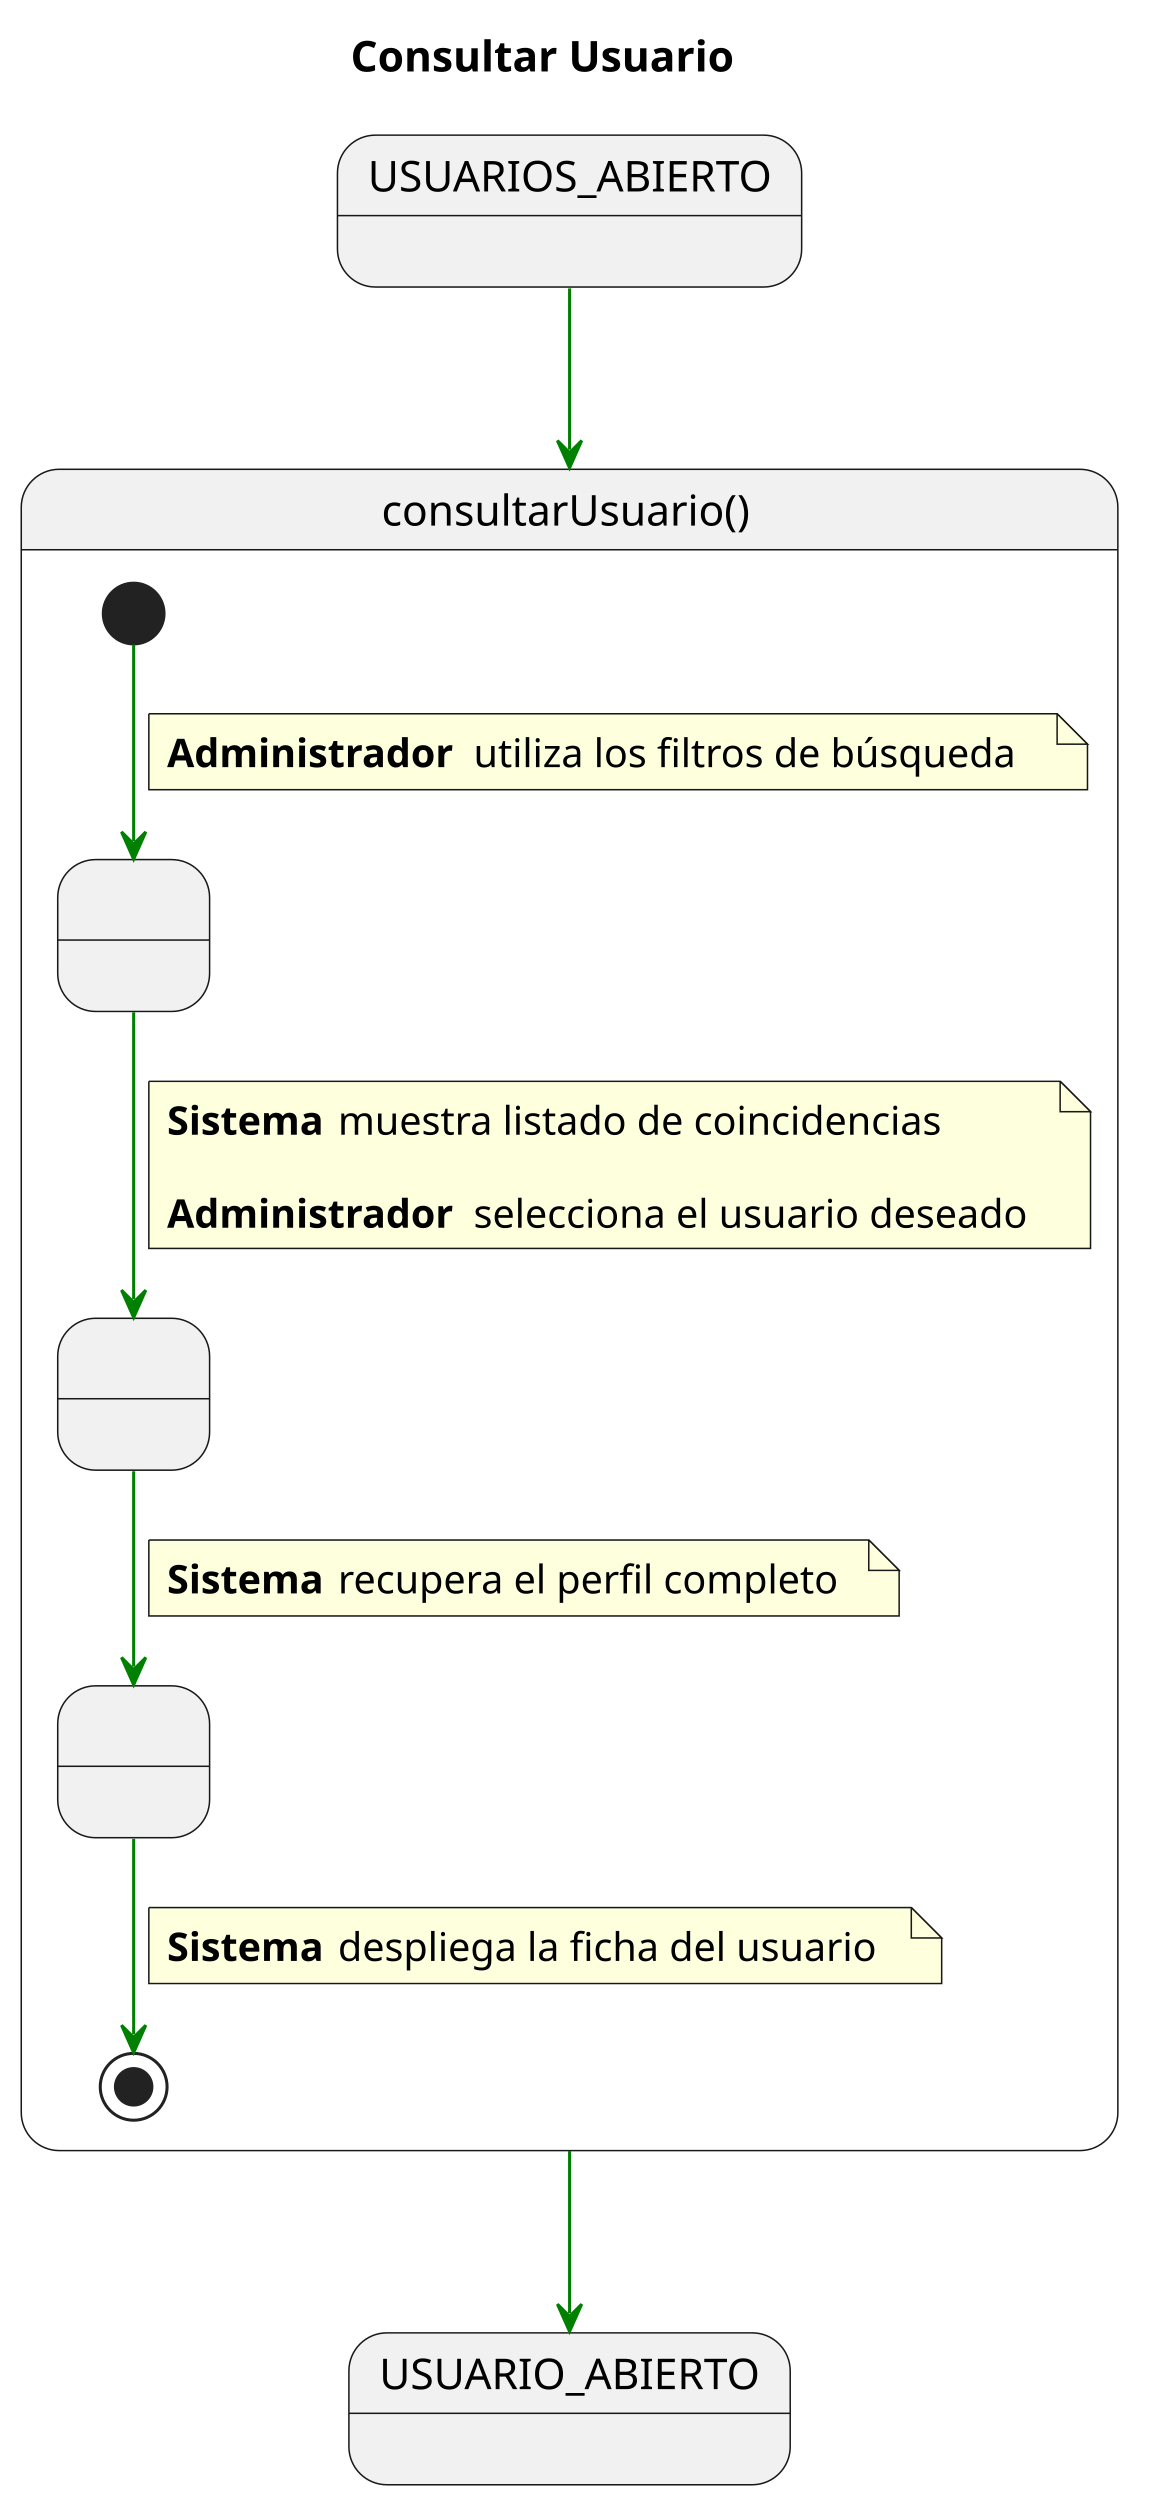
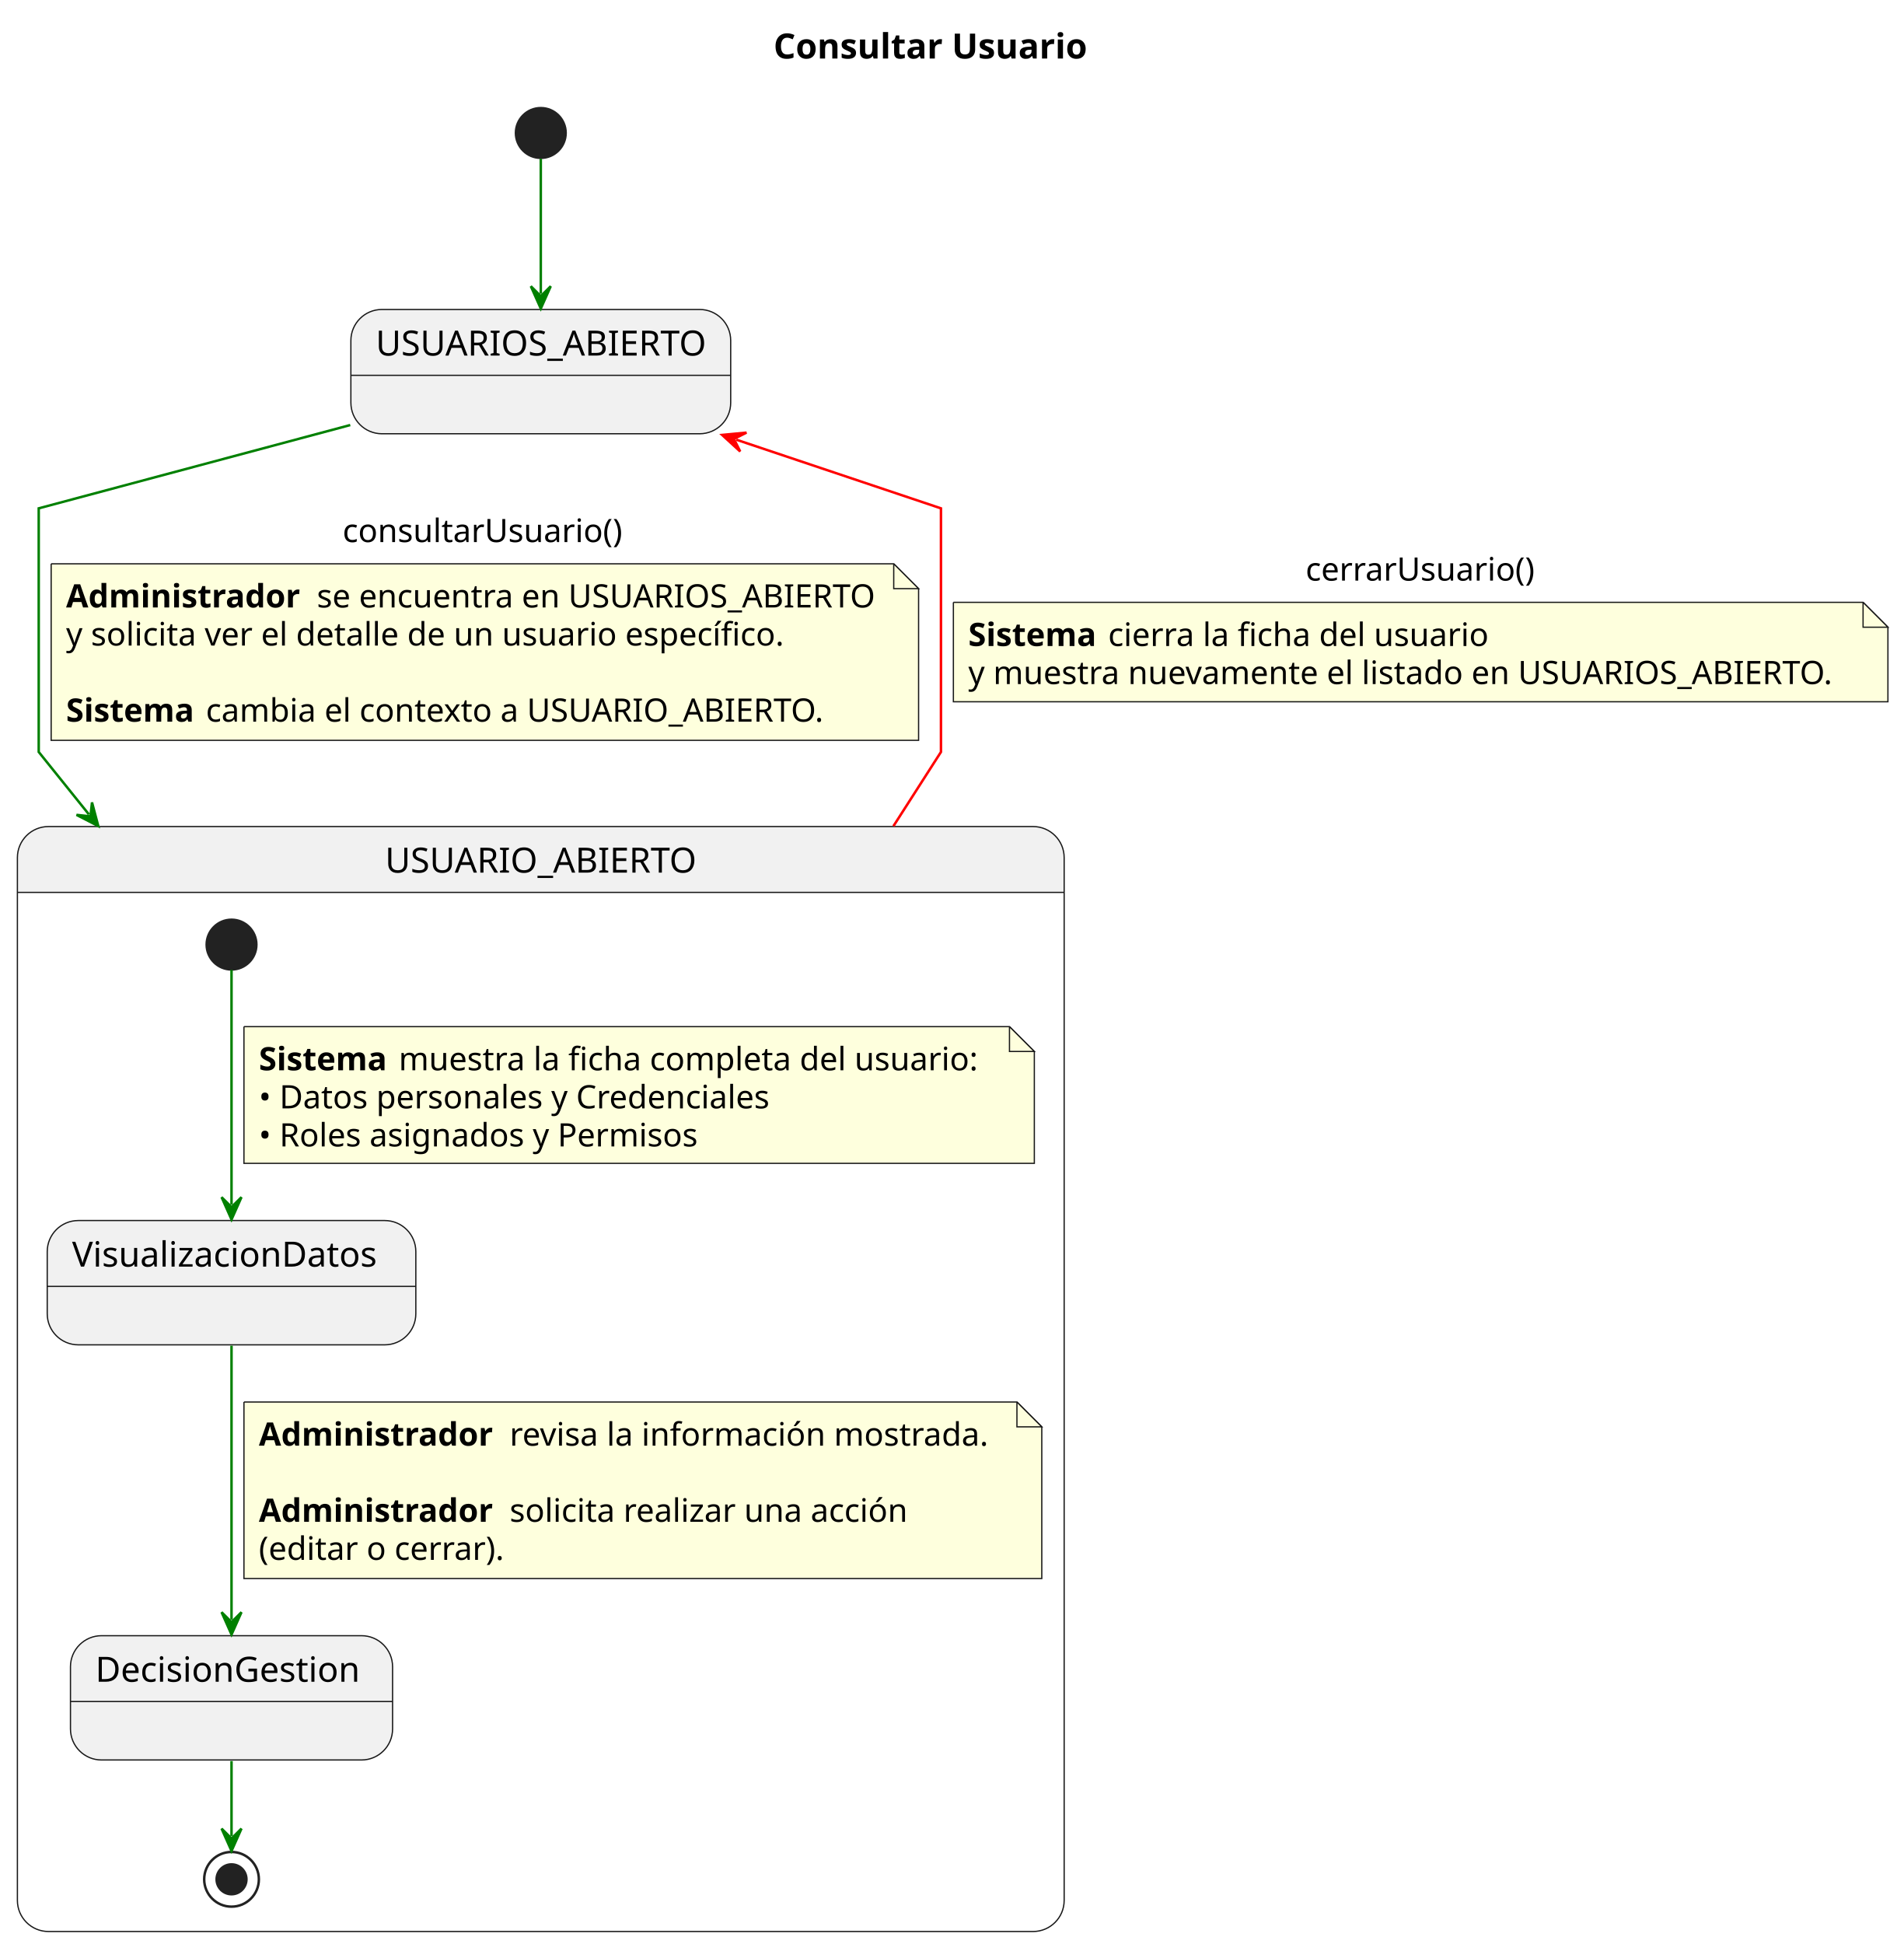
- <svg xmlns="http://www.w3.org/2000/svg" contentStyleType="text/css" data-diagram-type="STATE" height="823px" preserveAspectRatio="none" style="width:381px;height:823px;background:#FFFFFF;" version="1.1" viewBox="0 0 381 823" width="381px" zoomAndPan="magnify">
+ <svg xmlns="http://www.w3.org/2000/svg" contentStyleType="text/css" data-diagram-type="STATE" height="782px" preserveAspectRatio="none" style="width:766px;height:782px;background:#FFFFFF;" version="1.1" viewBox="0 0 766 782" width="766px" zoomAndPan="magnify">
  <defs />
  <g>
    <g class="title" data-source-line="1">
-       <text fill="#000000" font-family="sans-serif" font-size="14" font-weight="bold" lengthAdjust="spacing" textLength="130.163" x="115.418" y="23.535">Consultar Usuario</text>
+       <text fill="#000000" font-family="sans-serif" font-size="14" font-weight="bold" lengthAdjust="spacing" textLength="130.163" x="311.209" y="23.535">Consultar Usuario</text>
    </g>
    <g id="USUARIOS_ABIERTO_INICIAL">
-       <rect fill="#F1F1F1" height="50" rx="12.5" ry="12.5" style="stroke:#181818;stroke-width:0.5;" width="152.815" x="111.09" y="44.488" />
-       <line style="stroke:#181818;stroke-width:0.5;" x1="111.09" x2="263.905" y1="70.977" y2="70.977" />
-       <text fill="#000000" font-family="sans-serif" font-size="14" lengthAdjust="spacing" textLength="132.815" x="121.09" y="63.023">USUARIOS_ABIERTO</text>
+       <rect fill="#F1F1F1" height="50" rx="12.5" ry="12.5" style="stroke:#181818;stroke-width:0.5;" width="152.815" x="141.17" y="124.488" />
+       <line style="stroke:#181818;stroke-width:0.5;" x1="141.17" x2="293.985" y1="150.977" y2="150.977" />
+       <text fill="#000000" font-family="sans-serif" font-size="14" lengthAdjust="spacing" textLength="132.815" x="151.17" y="143.023">USUARIOS_ABIERTO</text>
    </g>
-     <g id="USUARIO_ABIERTO_FINAL">
-       <rect fill="#F1F1F1" height="50" rx="12.5" ry="12.5" style="stroke:#181818;stroke-width:0.5;" width="145.275" x="114.86" y="767.978" />
-       <line style="stroke:#181818;stroke-width:0.5;" x1="114.86" x2="260.135" y1="794.467" y2="794.467" />
-       <text fill="#000000" font-family="sans-serif" font-size="14" lengthAdjust="spacing" textLength="125.275" x="124.86" y="786.513">USUARIO_ABIERTO</text>
+     <path d="M19.5,332.488 L415.65,332.488 A12.5,12.5 0 0 1 428.15,344.988 L428.15,358.977 L7,358.977 L7,344.988 A12.5,12.5 0 0 1 19.5,332.488" fill="#F1F1F1" />
+     <rect fill="none" height="444.488" rx="12.5" ry="12.5" style="stroke:#181818;stroke-width:0.5;" width="421.15" x="7" y="332.488" />
+     <line style="stroke:#181818;stroke-width:0.5;" x1="7" x2="428.15" y1="358.977" y2="358.977" />
+     <text fill="#000000" font-family="sans-serif" font-size="14" lengthAdjust="spacing" textLength="125.275" x="154.937" y="351.023">USUARIO_ABIERTO</text>
+     <g id="USUARIO_ABIERTO_COMP.VisualizacionDatos">
+       <rect fill="#F1F1F1" height="50" rx="12.5" ry="12.5" style="stroke:#181818;stroke-width:0.5;" width="148.304" x="19" y="490.977" />
+       <line style="stroke:#181818;stroke-width:0.5;" x1="19" x2="167.304" y1="517.465" y2="517.465" />
+       <text fill="#000000" font-family="sans-serif" font-size="14" lengthAdjust="spacing" textLength="128.304" x="29" y="509.512">VisualizacionDatos</text>
    </g>
-     <path d="M19.5,154.488 L355.5,154.488 A12.5,12.5 0 0 1 368,166.988 L368,180.977 L7,180.977 L7,166.988 A12.5,12.5 0 0 1 19.5,154.488" fill="#F1F1F1" />
-     <rect fill="none" height="553.488" rx="12.5" ry="12.5" style="stroke:#181818;stroke-width:0.5;" width="361" x="7" y="154.488" />
-     <line style="stroke:#181818;stroke-width:0.5;" x1="7" x2="368" y1="180.977" y2="180.977" />
-     <text fill="#000000" font-family="sans-serif" font-size="14" lengthAdjust="spacing" textLength="123.765" x="125.618" y="173.023">consultarUsuario()</text>
-     <g id="consultarUsuario.Busqueda">
-       <rect fill="#F1F1F1" height="50" rx="12.5" ry="12.5" style="stroke:#181818;stroke-width:0.5;" width="50" x="19" y="282.977" />
-       <line style="stroke:#181818;stroke-width:0.5;" x1="19" x2="69" y1="309.465" y2="309.465" />
-       <text fill="#000000" font-family="sans-serif" font-size="14" lengthAdjust="spacing" textLength="4.43" x="41.785" y="301.512"> </text>
+     <g id="USUARIO_ABIERTO_COMP.DecisionGestion">
+       <rect fill="#F1F1F1" height="50" rx="12.5" ry="12.5" style="stroke:#181818;stroke-width:0.5;" width="129.601" x="28.35" y="657.977" />
+       <line style="stroke:#181818;stroke-width:0.5;" x1="28.35" x2="157.951" y1="684.465" y2="684.465" />
+       <text fill="#000000" font-family="sans-serif" font-size="14" lengthAdjust="spacing" textLength="109.601" x="38.35" y="676.512">DecisionGestion</text>
    </g>
-     <g id="consultarUsuario.Seleccion">
-       <rect fill="#F1F1F1" height="50" rx="12.5" ry="12.5" style="stroke:#181818;stroke-width:0.5;" width="50" x="19" y="433.977" />
-       <line style="stroke:#181818;stroke-width:0.5;" x1="19" x2="69" y1="460.465" y2="460.465" />
-       <text fill="#000000" font-family="sans-serif" font-size="14" lengthAdjust="spacing" textLength="4.43" x="41.785" y="452.512"> </text>
+     <ellipse cx="93.15" cy="379.977" fill="#222222" rx="10" ry="10" style="stroke:#222222;stroke-width:1;" />
+     <ellipse cx="93.15" cy="755.977" fill="none" rx="11" ry="11" style="stroke:#222222;stroke-width:1;" />
+     <ellipse cx="93.15" cy="755.977" fill="#222222" rx="6" ry="6" style="stroke:#222222;stroke-width:1;" />
+     <g class="link" data-entity-1=".start.USUARIO_ABIERTO_COMP" data-entity-2="VisualizacionDatos" data-source-line="22" data-uid="lnk6" id="link_.start.USUARIO_ABIERTO_COMP_VisualizacionDatos">
+       <path d="M93.15,390.187 C93.15,410.647 93.15,454.447 93.15,484.577" fill="none" id="*start*USUARIO_ABIERTO_COMP-to-VisualizacionDatos" style="stroke:#008000;stroke-width:1;" />
+       <polygon fill="#008000" points="93.15,490.577,97.15,481.577,93.15,485.577,89.15,481.577,93.15,490.577" style="stroke:#008000;stroke-width:1;" />
+       <path d="M98.15,412.977 L98.15,467.977 L416.15,467.977 L416.15,422.977 L406.15,412.977 L98.15,412.977" fill="#FEFFDD" style="stroke:#181818;stroke-width:0.5;" />
+       <path d="M406.15,412.977 L406.15,422.977 L416.15,422.977 L406.15,412.977" fill="#FEFFDD" style="stroke:#181818;stroke-width:0.5;" />
+       <text fill="#000000" font-family="sans-serif" font-size="13" font-weight="bold" lengthAdjust="spacing" textLength="52.14" x="104.15" y="430.545">Sistema</text>
+       <text fill="#000000" font-family="sans-serif" font-size="13" lengthAdjust="spacing" textLength="241.687" x="160.403" y="430.545">muestra la ficha completa del usuario:</text>
+       <text fill="#000000" font-family="sans-serif" font-size="13" lengthAdjust="spacing" textLength="215.427" x="104.15" y="445.856">• Datos personales y Credenciales</text>
+       <text fill="#000000" font-family="sans-serif" font-size="13" lengthAdjust="spacing" textLength="184.958" x="104.15" y="461.166">• Roles asignados y Permisos</text>
    </g>
-     <g id="consultarUsuario.CargaDatos">
-       <rect fill="#F1F1F1" height="50" rx="12.5" ry="12.5" style="stroke:#181818;stroke-width:0.5;" width="50" x="19" y="554.977" />
-       <line style="stroke:#181818;stroke-width:0.5;" x1="19" x2="69" y1="581.465" y2="581.465" />
-       <text fill="#000000" font-family="sans-serif" font-size="14" lengthAdjust="spacing" textLength="4.43" x="41.785" y="573.512"> </text>
+     <g class="link" data-entity-1="VisualizacionDatos" data-entity-2="DecisionGestion" data-source-line="29" data-uid="lnk7" id="link_VisualizacionDatos_DecisionGestion">
+       <path d="M93.15,541.327 C93.15,572.517 93.15,620.287 93.15,651.527" fill="none" id="VisualizacionDatos-to-DecisionGestion" style="stroke:#008000;stroke-width:1;" />
+       <polygon fill="#008000" points="93.15,657.527,97.15,648.527,93.15,652.527,89.15,648.527,93.15,657.527" style="stroke:#008000;stroke-width:1;" />
+       <path d="M98.15,563.977 L98.15,634.977 L419.15,634.977 L419.15,573.977 L409.15,563.977 L98.15,563.977" fill="#FEFFDD" style="stroke:#181818;stroke-width:0.5;" />
+       <path d="M409.15,563.977 L409.15,573.977 L419.15,573.977 L409.15,563.977" fill="#FEFFDD" style="stroke:#181818;stroke-width:0.5;" />
+       <text fill="#000000" font-family="sans-serif" font-size="13" font-weight="bold" lengthAdjust="spacing" textLength="96.783" x="104.15" y="581.545">Administrador</text>
+       <text fill="#000000" font-family="sans-serif" font-size="13" lengthAdjust="spacing" textLength="199.412" x="205.046" y="581.545">revisa la información mostrada.</text>
+       <text fill="#000000" font-family="sans-serif" font-size="13" lengthAdjust="spacing" textLength="4.113" x="104.15" y="596.856"> </text>
+       <text fill="#000000" font-family="sans-serif" font-size="13" font-weight="bold" lengthAdjust="spacing" textLength="96.783" x="104.15" y="612.166">Administrador</text>
+       <text fill="#000000" font-family="sans-serif" font-size="13" lengthAdjust="spacing" textLength="167.756" x="205.046" y="612.166">solicita realizar una acción</text>
+       <text fill="#000000" font-family="sans-serif" font-size="13" lengthAdjust="spacing" textLength="102.362" x="104.15" y="627.477">(editar o cerrar).</text>
    </g>
-     <ellipse cx="44" cy="201.977" fill="#222222" rx="10" ry="10" style="stroke:#222222;stroke-width:1;" />
-     <ellipse cx="44" cy="686.977" fill="none" rx="11" ry="11" style="stroke:#222222;stroke-width:1;" />
-     <ellipse cx="44" cy="686.977" fill="#222222" rx="6" ry="6" style="stroke:#222222;stroke-width:1;" />
-     <g class="link" data-entity-1=".start.consultarUsuario" data-entity-2="Busqueda" data-source-line="16" data-uid="lnk4" id="link_.start.consultarUsuario_Busqueda">
-       <path d="M44,212.207 C44,227.917 44,254.337 44,276.847" fill="none" id="*start*consultarUsuario-to-Busqueda" style="stroke:#008000;stroke-width:1;" />
-       <polygon fill="#008000" points="44,282.847,48,273.847,44,277.847,40,273.847,44,282.847" style="stroke:#008000;stroke-width:1;" />
-       <path d="M49,234.977 L49,259.977 L358,259.977 L358,244.977 L348,234.977 L49,234.977" fill="#FEFFDD" style="stroke:#181818;stroke-width:0.5;" />
-       <path d="M348,234.977 L348,244.977 L358,244.977 L348,234.977" fill="#FEFFDD" style="stroke:#181818;stroke-width:0.5;" />
-       <text fill="#000000" font-family="sans-serif" font-size="13" font-weight="bold" lengthAdjust="spacing" textLength="96.783" x="55" y="252.545">Administrador</text>
-       <text fill="#000000" font-family="sans-serif" font-size="13" lengthAdjust="spacing" textLength="187.903" x="155.896" y="252.545">utiliza los filtros de búsqueda</text>
+     <g class="link" data-entity-1="DecisionGestion" data-entity-2=".end.USUARIO_ABIERTO_COMP" data-source-line="37" data-uid="lnk9" id="link_DecisionGestion_.end.USUARIO_ABIERTO_COMP">
+       <path d="M93.15,708.407 C93.15,720.767 93.15,729.107 93.15,738.577" fill="none" id="DecisionGestion-to-*end*USUARIO_ABIERTO_COMP" style="stroke:#008000;stroke-width:1;" />
+       <polygon fill="#008000" points="93.15,744.577,97.15,735.577,93.15,739.577,89.15,735.577,93.15,744.577" style="stroke:#008000;stroke-width:1;" />
    </g>
-     <g class="link" data-entity-1="Busqueda" data-entity-2="Seleccion" data-source-line="21" data-uid="lnk5" id="link_Busqueda_Seleccion">
-       <path d="M44,333.247 C44,360.957 44,400.017 44,427.717" fill="none" id="Busqueda-to-Seleccion" style="stroke:#008000;stroke-width:1;" />
-       <polygon fill="#008000" points="44,433.717,48,424.717,44,428.717,40,424.717,44,433.717" style="stroke:#008000;stroke-width:1;" />
-       <path d="M49,355.977 L49,410.977 L359,410.977 L359,365.977 L349,355.977 L49,355.977" fill="#FEFFDD" style="stroke:#181818;stroke-width:0.5;" />
-       <path d="M349,355.977 L349,365.977 L359,365.977 L349,355.977" fill="#FEFFDD" style="stroke:#181818;stroke-width:0.5;" />
-       <text fill="#000000" font-family="sans-serif" font-size="13" font-weight="bold" lengthAdjust="spacing" textLength="52.14" x="55" y="373.545">Sistema</text>
-       <text fill="#000000" font-family="sans-serif" font-size="13" lengthAdjust="spacing" textLength="206.153" x="111.253" y="373.545">muestra listado de coincidencias</text>
-       <text fill="#000000" font-family="sans-serif" font-size="13" lengthAdjust="spacing" textLength="4.113" x="55" y="388.856"> </text>
-       <text fill="#000000" font-family="sans-serif" font-size="13" font-weight="bold" lengthAdjust="spacing" textLength="96.783" x="55" y="404.166">Administrador</text>
-       <text fill="#000000" font-family="sans-serif" font-size="13" lengthAdjust="spacing" textLength="188.164" x="155.896" y="404.166">selecciona el usuario deseado</text>
+     <ellipse cx="217.58" cy="53.488" fill="#222222" rx="10" ry="10" style="stroke:#222222;stroke-width:1;" />
+     <g class="link" data-entity-1=".start." data-entity-2="USUARIOS_ABIERTO_INICIAL" data-source-line="7" data-uid="lnk3" id="link_.start._USUARIOS_ABIERTO_INICIAL">
+       <path d="M217.58,63.848 C217.58,77.778 217.58,98.448 217.58,118.138" fill="none" id="*start*-to-USUARIOS_ABIERTO_INICIAL" style="stroke:#008000;stroke-width:1;" />
+       <polygon fill="#008000" points="217.58,124.138,221.58,115.138,217.58,119.138,213.58,115.138,217.58,124.138" style="stroke:#008000;stroke-width:1;" />
    </g>
-     <g class="link" data-entity-1="Seleccion" data-entity-2="CargaDatos" data-source-line="28" data-uid="lnk6" id="link_Seleccion_CargaDatos">
-       <path d="M44,484.347 C44,504.877 44,528.117 44,548.637" fill="none" id="Seleccion-to-CargaDatos" style="stroke:#008000;stroke-width:1;" />
-       <polygon fill="#008000" points="44,554.637,48,545.637,44,549.637,40,545.637,44,554.637" style="stroke:#008000;stroke-width:1;" />
-       <path d="M49,506.977 L49,531.977 L296,531.977 L296,516.977 L286,506.977 L49,506.977" fill="#FEFFDD" style="stroke:#181818;stroke-width:0.5;" />
-       <path d="M286,506.977 L286,516.977 L296,516.977 L286,506.977" fill="#FEFFDD" style="stroke:#181818;stroke-width:0.5;" />
-       <text fill="#000000" font-family="sans-serif" font-size="13" font-weight="bold" lengthAdjust="spacing" textLength="52.14" x="55" y="524.545">Sistema</text>
-       <text fill="#000000" font-family="sans-serif" font-size="13" lengthAdjust="spacing" textLength="170.403" x="111.253" y="524.545">recupera el perfil completo</text>
+     <g class="link" data-entity-1="USUARIOS_ABIERTO_INICIAL" data-entity-2="USUARIO_ABIERTO_COMP" data-source-line="9" data-uid="lnk4" id="link_USUARIOS_ABIERTO_INICIAL_USUARIO_ABIERTO_COMP">
+       <path d="M140.92,170.978 C83.78,186.258 15.58,204.488 15.58,204.488 C15.58,204.488 15.58,302.488 15.58,302.488 C15.58,302.488 21.141,309.412 35.781,327.622" fill="none" id="USUARIOS_ABIERTO_INICIAL-to-USUARIO_ABIERTO_COMP" style="stroke:#008000;stroke-width:1;" />
+       <polygon fill="#008000" points="39.54,332.298,37.018,322.778,36.407,328.401,30.783,327.79,39.54,332.298" style="stroke:#008000;stroke-width:1;" />
+       <text fill="#000000" font-family="sans-serif" font-size="13" lengthAdjust="spacing" textLength="114.924" x="137.844" y="218.057">consultarUsuario()</text>
+       <path d="M20.58,226.799 L20.58,297.799 L369.58,297.799 L369.58,236.799 L359.58,226.799 L20.58,226.799" fill="#FEFFDD" style="stroke:#181818;stroke-width:0.5;" />
+       <path d="M359.58,226.799 L359.58,236.799 L369.58,236.799 L359.58,226.799" fill="#FEFFDD" style="stroke:#181818;stroke-width:0.5;" />
+       <text fill="#000000" font-family="sans-serif" font-size="13" font-weight="bold" lengthAdjust="spacing" textLength="96.783" x="26.58" y="244.367">Administrador</text>
+       <text fill="#000000" font-family="sans-serif" font-size="13" lengthAdjust="spacing" textLength="227.557" x="127.476" y="244.367">se encuentra en USUARIOS_ABIERTO</text>
+       <text fill="#000000" font-family="sans-serif" font-size="13" lengthAdjust="spacing" textLength="302.371" x="26.58" y="259.678">y solicita ver el detalle de un usuario específico.</text>
+       <text fill="#000000" font-family="sans-serif" font-size="13" lengthAdjust="spacing" textLength="4.113" x="26.58" y="274.988"> </text>
+       <text fill="#000000" font-family="sans-serif" font-size="13" font-weight="bold" lengthAdjust="spacing" textLength="52.14" x="26.58" y="290.299">Sistema</text>
+       <text fill="#000000" font-family="sans-serif" font-size="13" lengthAdjust="spacing" textLength="255.804" x="82.833" y="290.299">cambia el contexto a USUARIO_ABIERTO.</text>
    </g>
-     <g class="link" data-entity-1="CargaDatos" data-entity-2=".end.consultarUsuario" data-source-line="33" data-uid="lnk8" id="link_CargaDatos_.end.consultarUsuario">
-       <path d="M44,605.327 C44,627.627 44,653.537 44,669.717" fill="none" id="CargaDatos-to-*end*consultarUsuario" style="stroke:#008000;stroke-width:1;" />
-       <polygon fill="#008000" points="44,675.717,48,666.717,44,670.717,40,666.717,44,675.717" style="stroke:#008000;stroke-width:1;" />
-       <path d="M49,627.977 L49,652.977 L310,652.977 L310,637.977 L300,627.977 L49,627.977" fill="#FEFFDD" style="stroke:#181818;stroke-width:0.5;" />
-       <path d="M300,627.977 L300,637.977 L310,637.977 L300,627.977" fill="#FEFFDD" style="stroke:#181818;stroke-width:0.5;" />
-       <text fill="#000000" font-family="sans-serif" font-size="13" font-weight="bold" lengthAdjust="spacing" textLength="52.14" x="55" y="645.545">Sistema</text>
-       <text fill="#000000" font-family="sans-serif" font-size="13" lengthAdjust="spacing" textLength="184.298" x="111.253" y="645.545">despliega la ficha del usuario</text>
-     </g>
-     <g class="link" data-entity-1="USUARIOS_ABIERTO_INICIAL" data-entity-2="consultarUsuario" data-source-line="8" data-uid="lnk2" id="link_USUARIOS_ABIERTO_INICIAL_consultarUsuario">
-       <path d="M187.5,94.938 C187.5,109.718 187.5,124.288 187.5,148.028" fill="none" id="USUARIOS_ABIERTO_INICIAL-to-consultarUsuario" style="stroke:#008000;stroke-width:1;" />
-       <polygon fill="#008000" points="187.5,154.028,191.5,145.028,187.5,149.028,183.5,145.028,187.5,154.028" style="stroke:#008000;stroke-width:1;" />
-     </g>
-     <g class="link" data-entity-1="consultarUsuario" data-entity-2="USUARIO_ABIERTO_FINAL" data-source-line="40" data-uid="lnk9" id="link_consultarUsuario_USUARIO_ABIERTO_FINAL">
-       <path d="M187.5,708.088 C187.5,731.978 187.5,746.678 187.5,761.528" fill="none" id="consultarUsuario-to-USUARIO_ABIERTO_FINAL" style="stroke:#008000;stroke-width:1;" />
-       <polygon fill="#008000" points="187.5,767.528,191.5,758.528,187.5,762.528,183.5,758.528,187.5,767.528" style="stroke:#008000;stroke-width:1;" />
+     <g class="link" data-entity-1="USUARIO_ABIERTO_COMP" data-entity-2="USUARIOS_ABIERTO_INICIAL" data-source-line="40" data-uid="lnk10" id="link_USUARIO_ABIERTO_COMP_USUARIOS_ABIERTO_INICIAL">
+       <path d="M359.47,332.298 C371.14,314.088 378.58,302.488 378.58,302.488 C378.58,302.488 378.58,204.488 378.58,204.488 C378.58,204.488 338.829,191.156 296.228,176.867" fill="none" id="USUARIO_ABIERTO_COMP-to-USUARIOS_ABIERTO_INICIAL" style="stroke:#FF0000;stroke-width:1;" />
+       <polygon fill="#FF0000" points="290.54,174.958,297.801,181.613,295.28,176.548,300.345,174.028,290.54,174.958" style="stroke:#FF0000;stroke-width:1;" />
+       <text fill="#000000" font-family="sans-serif" font-size="13" lengthAdjust="spacing" textLength="93.438" x="525.286" y="233.557">cerrarUsuario()</text>
+       <path d="M383.58,242.299 L383.58,282.299 L759.58,282.299 L759.58,252.299 L749.58,242.299 L383.58,242.299" fill="#FEFFDD" style="stroke:#181818;stroke-width:0.5;" />
+       <path d="M749.58,242.299 L749.58,252.299 L759.58,252.299 L749.58,242.299" fill="#FEFFDD" style="stroke:#181818;stroke-width:0.5;" />
+       <text fill="#000000" font-family="sans-serif" font-size="13" font-weight="bold" lengthAdjust="spacing" textLength="52.14" x="389.58" y="259.867">Sistema</text>
+       <text fill="#000000" font-family="sans-serif" font-size="13" lengthAdjust="spacing" textLength="159.498" x="445.833" y="259.867">cierra la ficha del usuario</text>
+       <text fill="#000000" font-family="sans-serif" font-size="13" lengthAdjust="spacing" textLength="355.85" x="389.58" y="275.178">y muestra nuevamente el listado en USUARIOS_ABIERTO.</text>
    </g>
  </g>
</svg>
